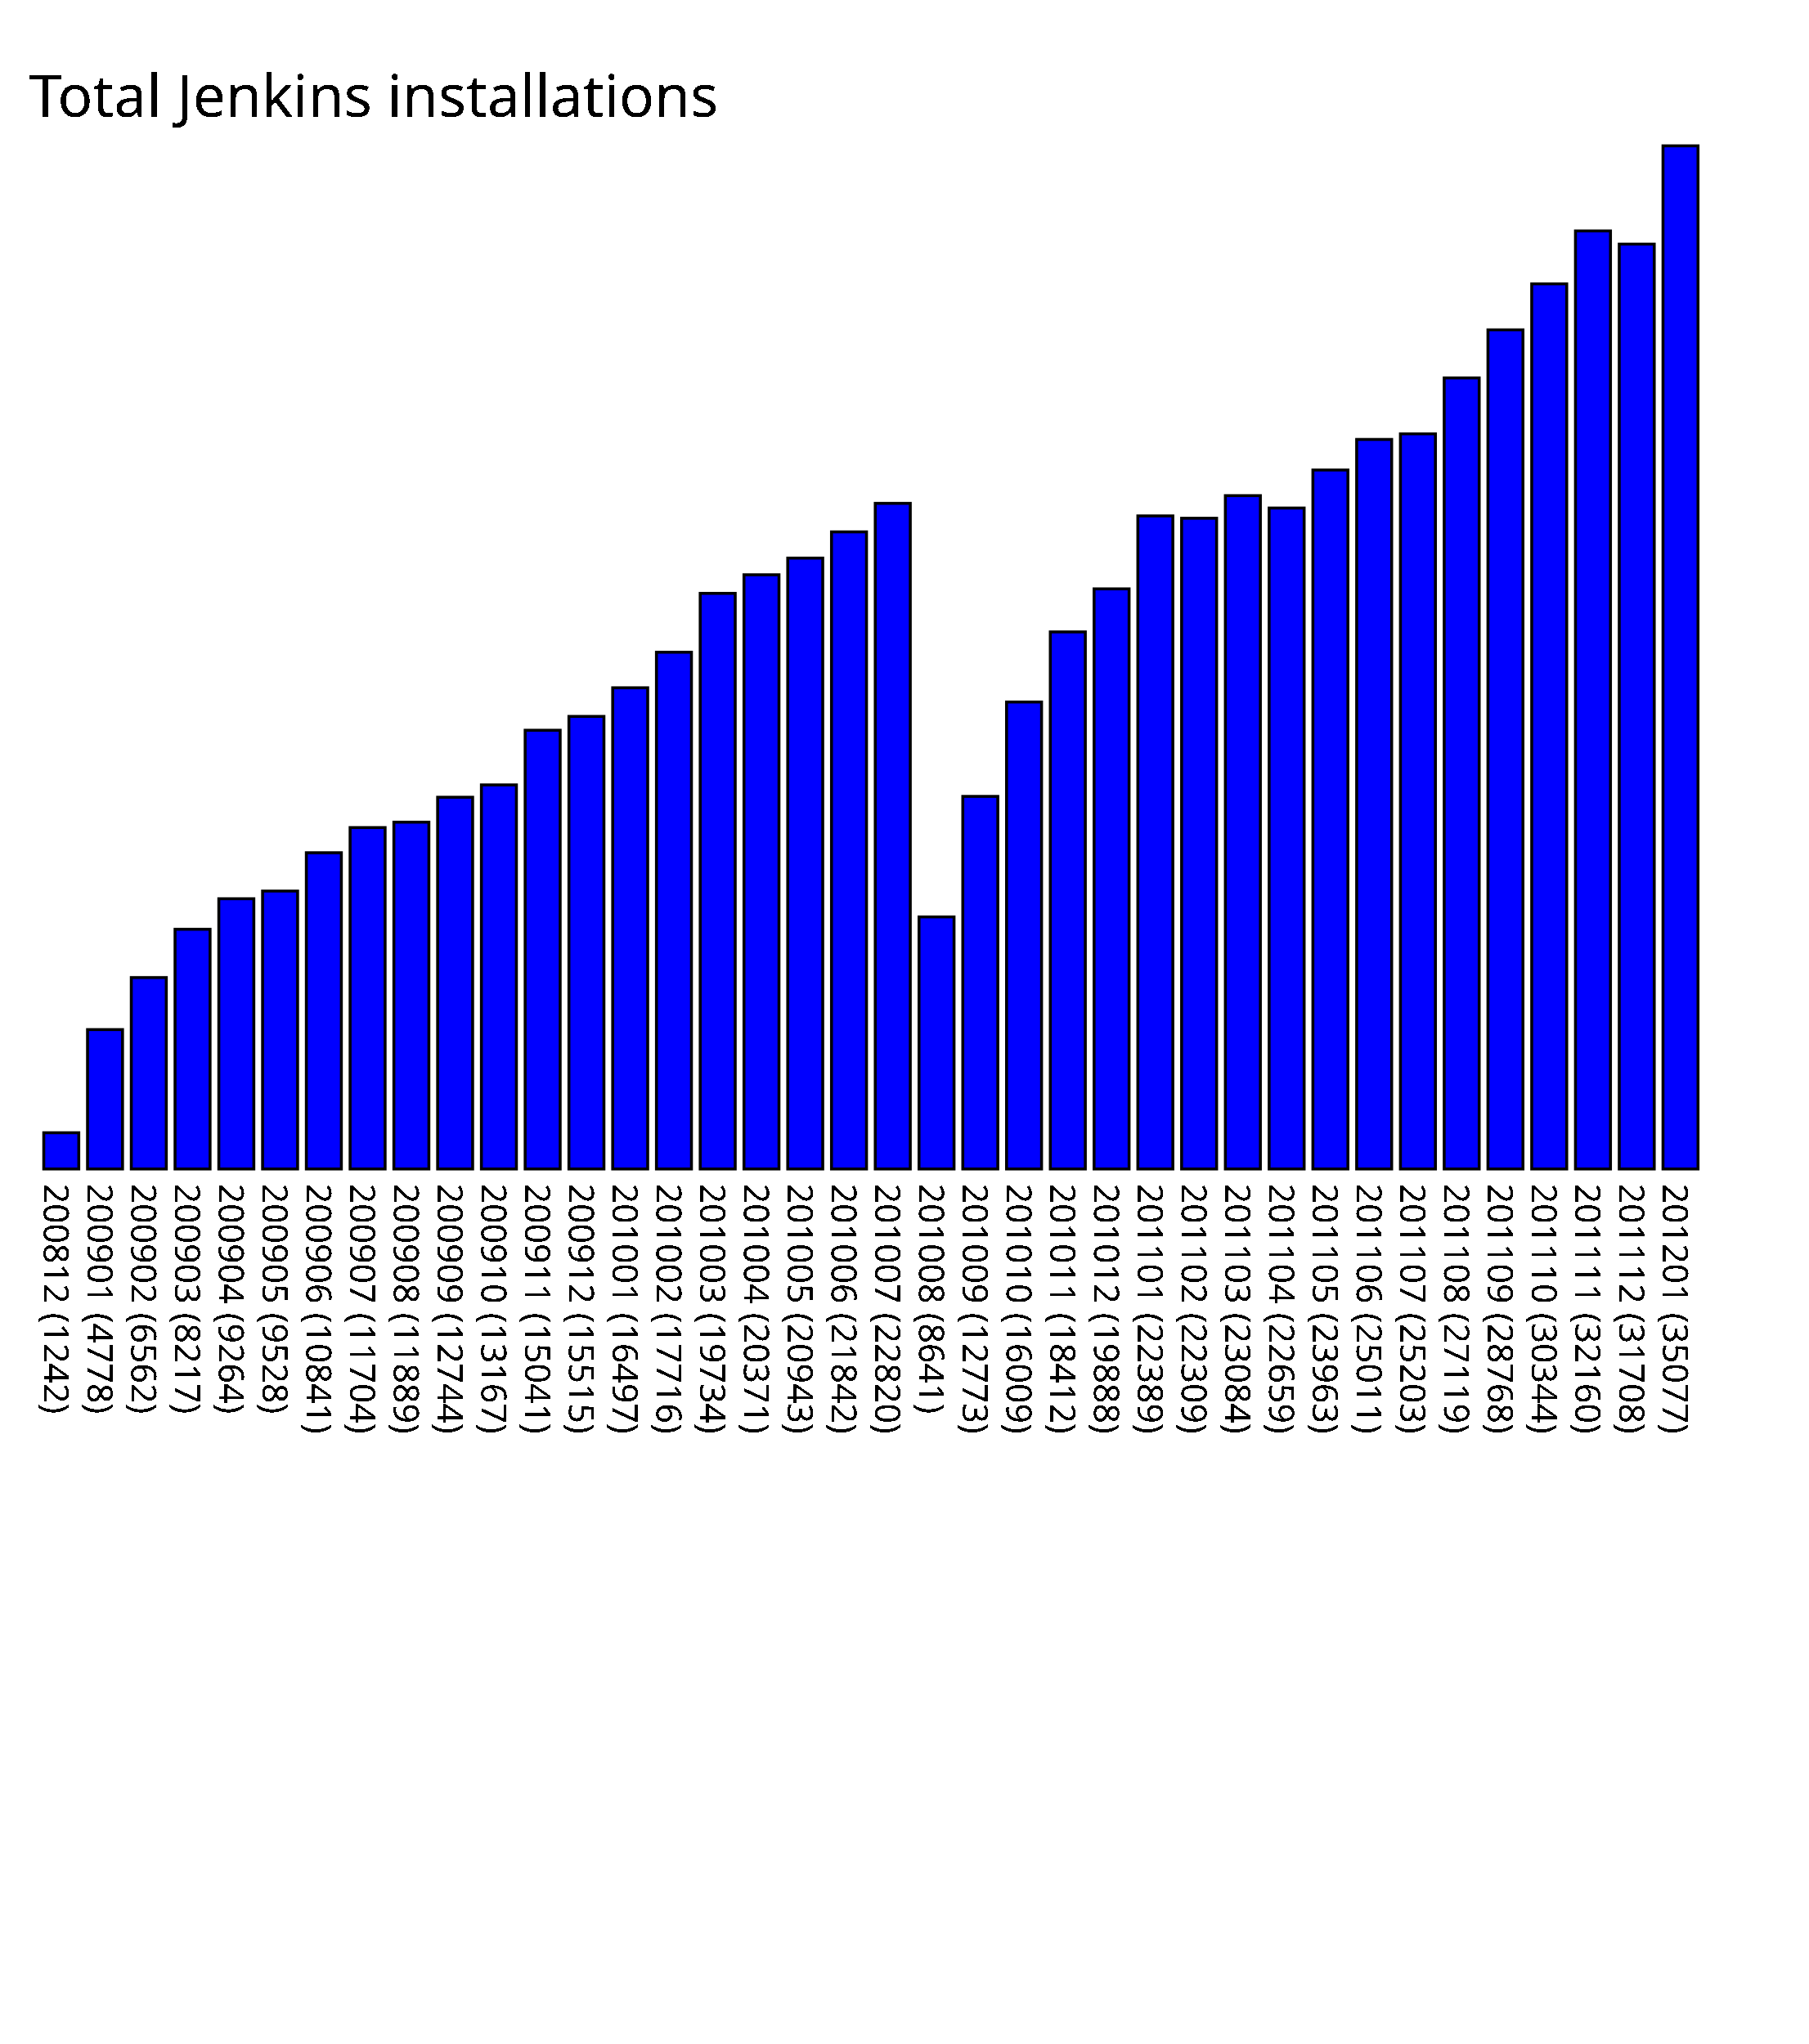
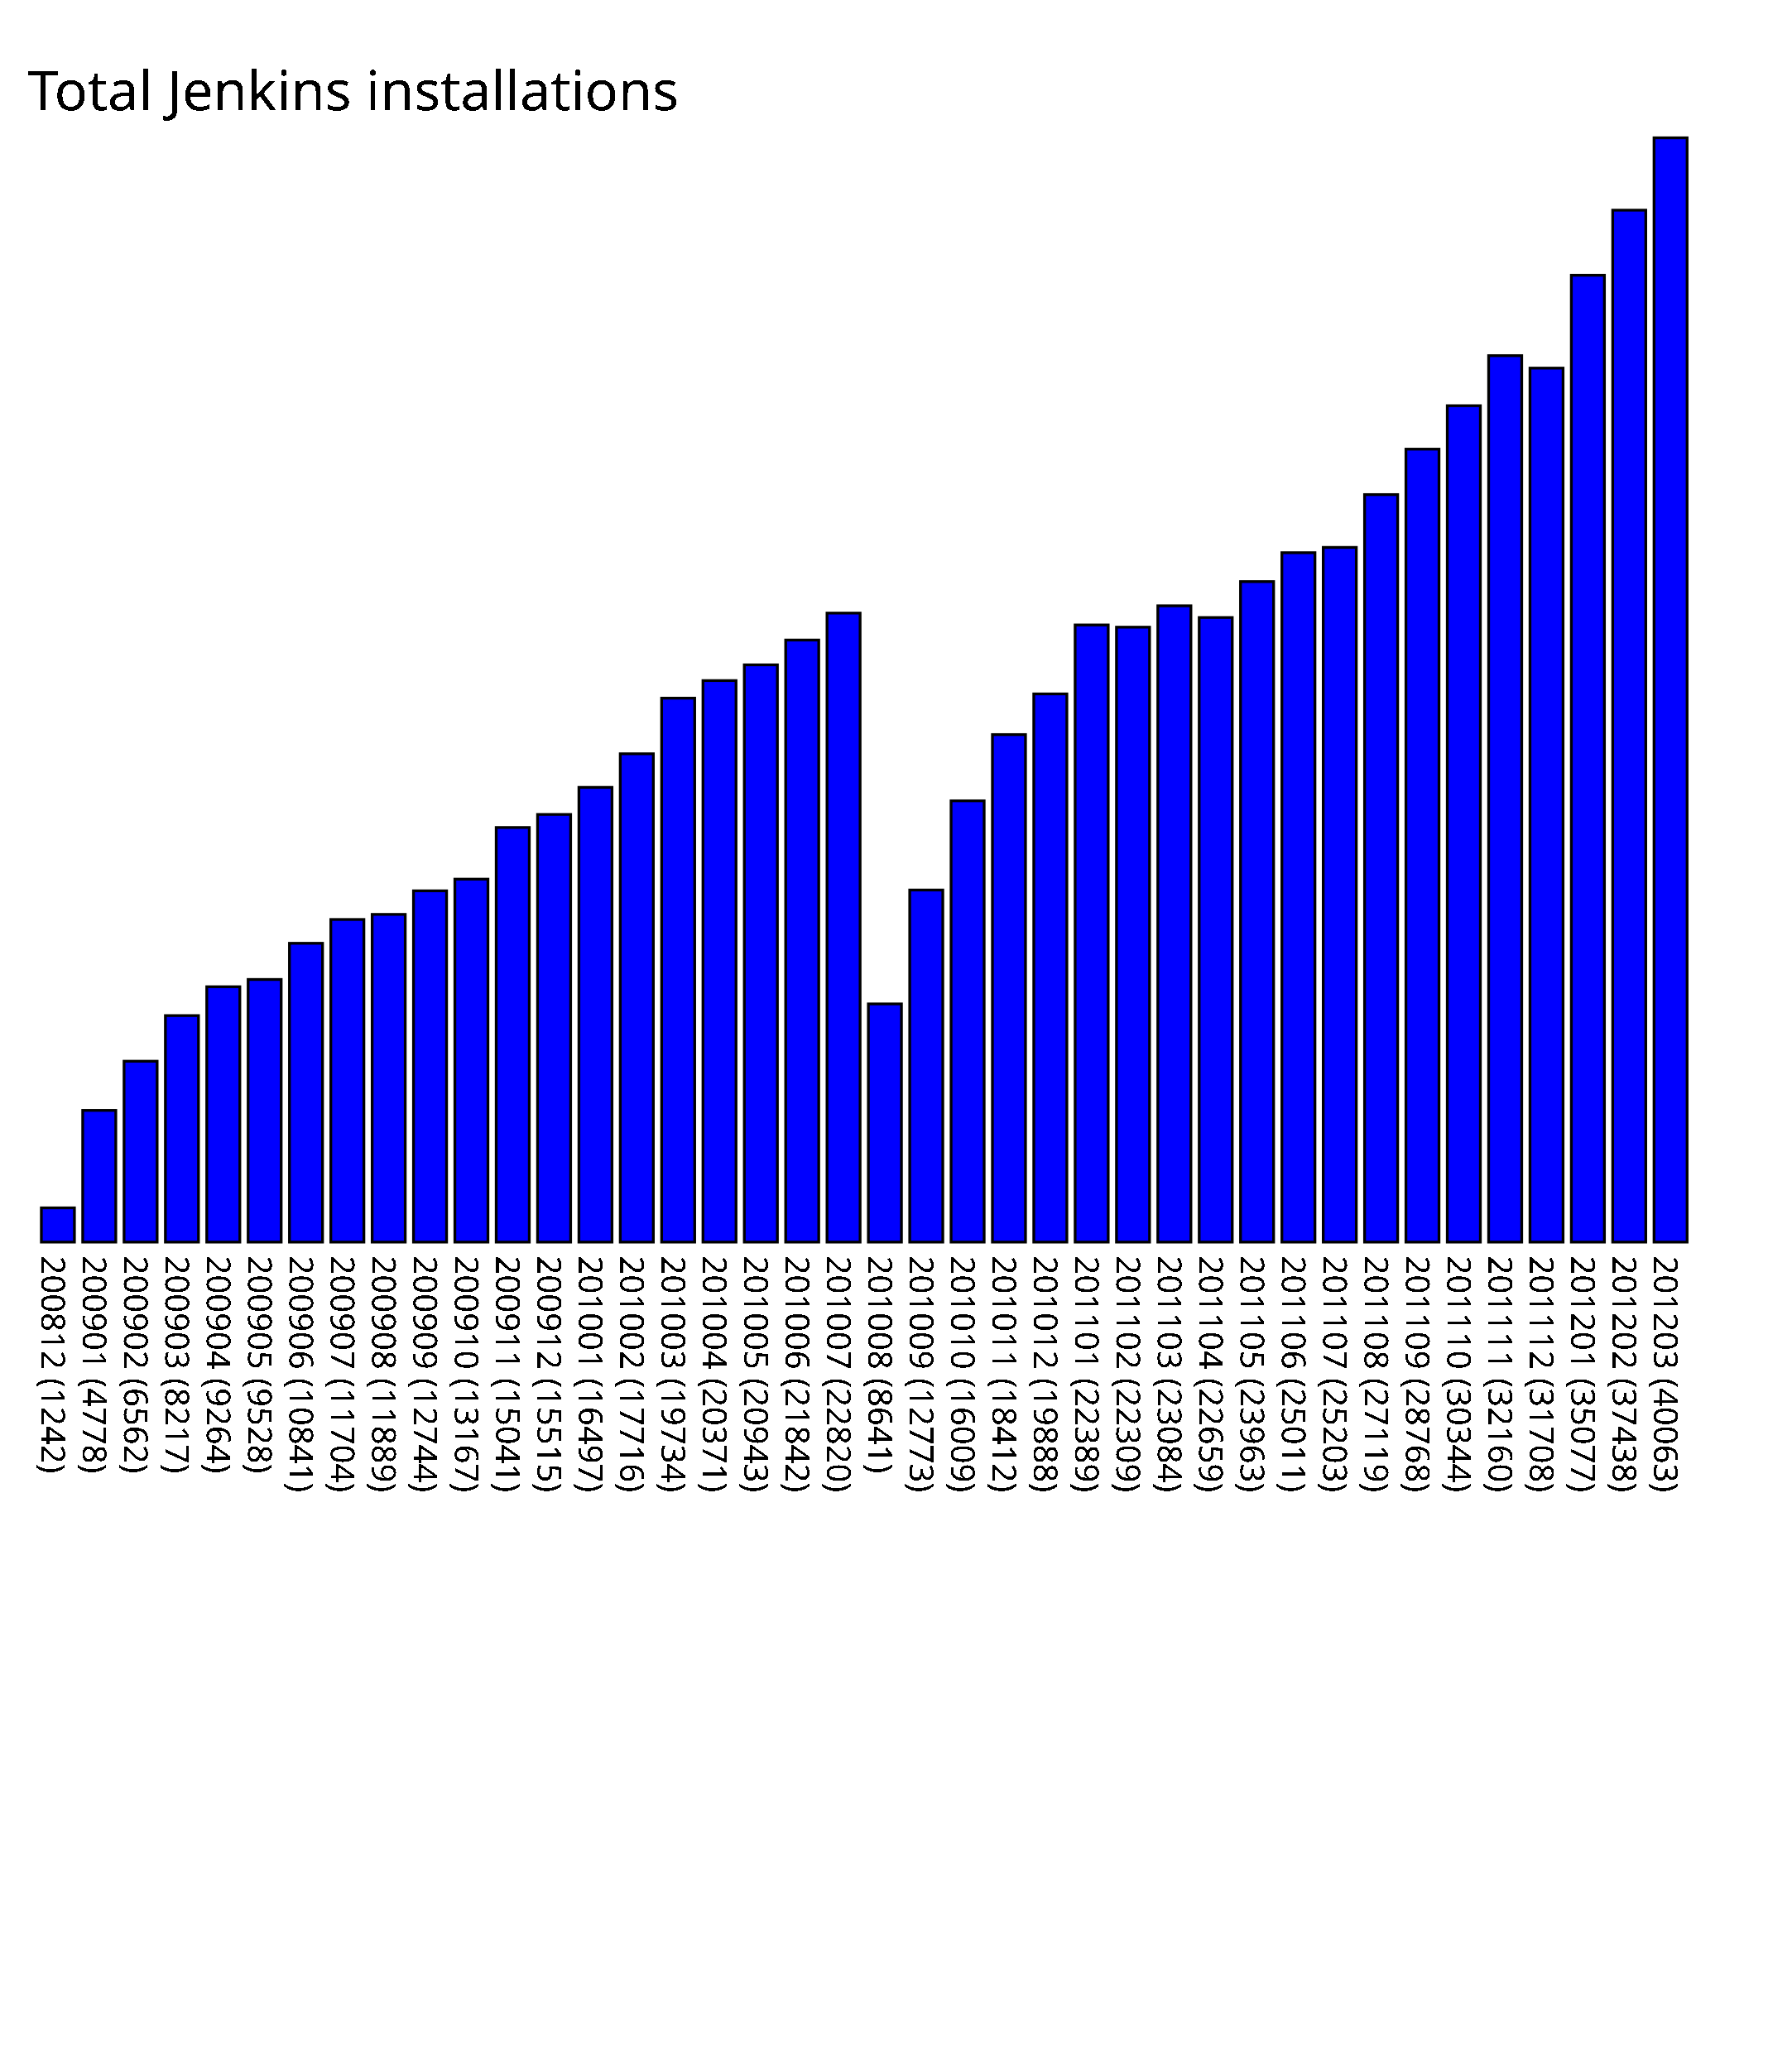
- <svg xmlns="http://www.w3.org/2000/svg" version="1.1" preserveAspectRatio="xMidYMid meet" viewBox="0 0 620 700.77">
-   <rect fill="blue" height="12.42" stroke="black" width="12" x="15" y="388.35" />
-   <text x="15" y="405.77" font-family="Tahoma" font-size="12" transform="rotate(90 15,405.77)" text-rendering="optimizeSpeed" fill="#000000;">200812 (1242)</text>
-   <rect fill="blue" height="47.78" stroke="black" width="12" x="30" y="352.99" />
-   <text x="30" y="405.77" font-family="Tahoma" font-size="12" transform="rotate(90 30,405.77)" text-rendering="optimizeSpeed" fill="#000000;">200901 (4778)</text>
-   <rect fill="blue" height="65.62" stroke="black" width="12" x="45" y="335.15" />
-   <text x="45" y="405.77" font-family="Tahoma" font-size="12" transform="rotate(90 45,405.77)" text-rendering="optimizeSpeed" fill="#000000;">200902 (6562)</text>
-   <rect fill="blue" height="82.17" stroke="black" width="12" x="60" y="318.60" />
-   <text x="60" y="405.77" font-family="Tahoma" font-size="12" transform="rotate(90 60,405.77)" text-rendering="optimizeSpeed" fill="#000000;">200903 (8217)</text>
-   <rect fill="blue" height="92.64" stroke="black" width="12" x="75" y="308.13" />
-   <text x="75" y="405.77" font-family="Tahoma" font-size="12" transform="rotate(90 75,405.77)" text-rendering="optimizeSpeed" fill="#000000;">200904 (9264)</text>
-   <rect fill="blue" height="95.28" stroke="black" width="12" x="90" y="305.49" />
-   <text x="90" y="405.77" font-family="Tahoma" font-size="12" transform="rotate(90 90,405.77)" text-rendering="optimizeSpeed" fill="#000000;">200905 (9528)</text>
-   <rect fill="blue" height="108.41" stroke="black" width="12" x="105" y="292.36" />
-   <text x="105" y="405.77" font-family="Tahoma" font-size="12" transform="rotate(90 105,405.77)" text-rendering="optimizeSpeed" fill="#000000;">200906 (10841)</text>
-   <rect fill="blue" height="117.04" stroke="black" width="12" x="120" y="283.73" />
-   <text x="120" y="405.77" font-family="Tahoma" font-size="12" transform="rotate(90 120,405.77)" text-rendering="optimizeSpeed" fill="#000000;">200907 (11704)</text>
-   <rect fill="blue" height="118.89" stroke="black" width="12" x="135" y="281.88" />
-   <text x="135" y="405.77" font-family="Tahoma" font-size="12" transform="rotate(90 135,405.77)" text-rendering="optimizeSpeed" fill="#000000;">200908 (11889)</text>
-   <rect fill="blue" height="127.44" stroke="black" width="12" x="150" y="273.33" />
-   <text x="150" y="405.77" font-family="Tahoma" font-size="12" transform="rotate(90 150,405.77)" text-rendering="optimizeSpeed" fill="#000000;">200909 (12744)</text>
-   <rect fill="blue" height="131.67" stroke="black" width="12" x="165" y="269.10" />
-   <text x="165" y="405.77" font-family="Tahoma" font-size="12" transform="rotate(90 165,405.77)" text-rendering="optimizeSpeed" fill="#000000;">200910 (13167)</text>
-   <rect fill="blue" height="150.41" stroke="black" width="12" x="180" y="250.36" />
-   <text x="180" y="405.77" font-family="Tahoma" font-size="12" transform="rotate(90 180,405.77)" text-rendering="optimizeSpeed" fill="#000000;">200911 (15041)</text>
-   <rect fill="blue" height="155.15" stroke="black" width="12" x="195" y="245.62" />
-   <text x="195" y="405.77" font-family="Tahoma" font-size="12" transform="rotate(90 195,405.77)" text-rendering="optimizeSpeed" fill="#000000;">200912 (15515)</text>
-   <rect fill="blue" height="164.97" stroke="black" width="12" x="210" y="235.80" />
-   <text x="210" y="405.77" font-family="Tahoma" font-size="12" transform="rotate(90 210,405.77)" text-rendering="optimizeSpeed" fill="#000000;">201001 (16497)</text>
-   <rect fill="blue" height="177.16" stroke="black" width="12" x="225" y="223.61" />
-   <text x="225" y="405.77" font-family="Tahoma" font-size="12" transform="rotate(90 225,405.77)" text-rendering="optimizeSpeed" fill="#000000;">201002 (17716)</text>
-   <rect fill="blue" height="197.34" stroke="black" width="12" x="240" y="203.43" />
-   <text x="240" y="405.77" font-family="Tahoma" font-size="12" transform="rotate(90 240,405.77)" text-rendering="optimizeSpeed" fill="#000000;">201003 (19734)</text>
-   <rect fill="blue" height="203.71" stroke="black" width="12" x="255" y="197.06" />
-   <text x="255" y="405.77" font-family="Tahoma" font-size="12" transform="rotate(90 255,405.77)" text-rendering="optimizeSpeed" fill="#000000;">201004 (20371)</text>
-   <rect fill="blue" height="209.43" stroke="black" width="12" x="270" y="191.34" />
-   <text x="270" y="405.77" font-family="Tahoma" font-size="12" transform="rotate(90 270,405.77)" text-rendering="optimizeSpeed" fill="#000000;">201005 (20943)</text>
-   <rect fill="blue" height="218.42" stroke="black" width="12" x="285" y="182.35" />
-   <text x="285" y="405.77" font-family="Tahoma" font-size="12" transform="rotate(90 285,405.77)" text-rendering="optimizeSpeed" fill="#000000;">201006 (21842)</text>
-   <rect fill="blue" height="228.2" stroke="black" width="12" x="300" y="172.57" />
-   <text x="300" y="405.77" font-family="Tahoma" font-size="12" transform="rotate(90 300,405.77)" text-rendering="optimizeSpeed" fill="#000000;">201007 (22820)</text>
-   <rect fill="blue" height="86.41" stroke="black" width="12" x="315" y="314.36" />
-   <text x="315" y="405.77" font-family="Tahoma" font-size="12" transform="rotate(90 315,405.77)" text-rendering="optimizeSpeed" fill="#000000;">201008 (8641)</text>
-   <rect fill="blue" height="127.73" stroke="black" width="12" x="330" y="273.04" />
-   <text x="330" y="405.77" font-family="Tahoma" font-size="12" transform="rotate(90 330,405.77)" text-rendering="optimizeSpeed" fill="#000000;">201009 (12773)</text>
-   <rect fill="blue" height="160.09" stroke="black" width="12" x="345" y="240.68" />
-   <text x="345" y="405.77" font-family="Tahoma" font-size="12" transform="rotate(90 345,405.77)" text-rendering="optimizeSpeed" fill="#000000;">201010 (16009)</text>
-   <rect fill="blue" height="184.12" stroke="black" width="12" x="360" y="216.65" />
-   <text x="360" y="405.77" font-family="Tahoma" font-size="12" transform="rotate(90 360,405.77)" text-rendering="optimizeSpeed" fill="#000000;">201011 (18412)</text>
-   <rect fill="blue" height="198.88" stroke="black" width="12" x="375" y="201.89" />
-   <text x="375" y="405.77" font-family="Tahoma" font-size="12" transform="rotate(90 375,405.77)" text-rendering="optimizeSpeed" fill="#000000;">201012 (19888)</text>
-   <rect fill="blue" height="223.89" stroke="black" width="12" x="390" y="176.88" />
-   <text x="390" y="405.77" font-family="Tahoma" font-size="12" transform="rotate(90 390,405.77)" text-rendering="optimizeSpeed" fill="#000000;">201101 (22389)</text>
-   <rect fill="blue" height="223.09" stroke="black" width="12" x="405" y="177.68" />
-   <text x="405" y="405.77" font-family="Tahoma" font-size="12" transform="rotate(90 405,405.77)" text-rendering="optimizeSpeed" fill="#000000;">201102 (22309)</text>
-   <rect fill="blue" height="230.84" stroke="black" width="12" x="420" y="169.93" />
-   <text x="420" y="405.77" font-family="Tahoma" font-size="12" transform="rotate(90 420,405.77)" text-rendering="optimizeSpeed" fill="#000000;">201103 (23084)</text>
-   <rect fill="blue" height="226.59" stroke="black" width="12" x="435" y="174.18" />
-   <text x="435" y="405.77" font-family="Tahoma" font-size="12" transform="rotate(90 435,405.77)" text-rendering="optimizeSpeed" fill="#000000;">201104 (22659)</text>
-   <rect fill="blue" height="239.63" stroke="black" width="12" x="450" y="161.14" />
-   <text x="450" y="405.77" font-family="Tahoma" font-size="12" transform="rotate(90 450,405.77)" text-rendering="optimizeSpeed" fill="#000000;">201105 (23963)</text>
-   <rect fill="blue" height="250.11" stroke="black" width="12" x="465" y="150.66" />
-   <text x="465" y="405.77" font-family="Tahoma" font-size="12" transform="rotate(90 465,405.77)" text-rendering="optimizeSpeed" fill="#000000;">201106 (25011)</text>
-   <rect fill="blue" height="252.03" stroke="black" width="12" x="480" y="148.74" />
-   <text x="480" y="405.77" font-family="Tahoma" font-size="12" transform="rotate(90 480,405.77)" text-rendering="optimizeSpeed" fill="#000000;">201107 (25203)</text>
-   <rect fill="blue" height="271.19" stroke="black" width="12" x="495" y="129.58" />
-   <text x="495" y="405.77" font-family="Tahoma" font-size="12" transform="rotate(90 495,405.77)" text-rendering="optimizeSpeed" fill="#000000;">201108 (27119)</text>
-   <rect fill="blue" height="287.68" stroke="black" width="12" x="510" y="113.09" />
-   <text x="510" y="405.77" font-family="Tahoma" font-size="12" transform="rotate(90 510,405.77)" text-rendering="optimizeSpeed" fill="#000000;">201109 (28768)</text>
-   <rect fill="blue" height="303.44" stroke="black" width="12" x="525" y="97.33" />
-   <text x="525" y="405.77" font-family="Tahoma" font-size="12" transform="rotate(90 525,405.77)" text-rendering="optimizeSpeed" fill="#000000;">201110 (30344)</text>
-   <rect fill="blue" height="321.6" stroke="black" width="12" x="540" y="79.17" />
-   <text x="540" y="405.77" font-family="Tahoma" font-size="12" transform="rotate(90 540,405.77)" text-rendering="optimizeSpeed" fill="#000000;">201111 (32160)</text>
-   <rect fill="blue" height="317.08" stroke="black" width="12" x="555" y="83.69" />
-   <text x="555" y="405.77" font-family="Tahoma" font-size="12" transform="rotate(90 555,405.77)" text-rendering="optimizeSpeed" fill="#000000;">201112 (31708)</text>
-   <rect fill="blue" height="350.77" stroke="black" width="12" x="570" y="50.00" />
-   <text x="570" y="405.77" font-family="Tahoma" font-size="12" transform="rotate(90 570,405.77)" text-rendering="optimizeSpeed" fill="#000000;">201201 (35077)</text>
+ <svg xmlns="http://www.w3.org/2000/svg" version="1.1" preserveAspectRatio="xMidYMid meet" viewBox="0 0 650 750.63">
+   <rect fill="blue" height="12.42" stroke="black" width="12" x="15" y="438.21" />
+   <text x="15" y="455.63" font-family="Tahoma" font-size="12" transform="rotate(90 15,455.63)" text-rendering="optimizeSpeed" fill="#000000;">200812 (1242)</text>
+   <rect fill="blue" height="47.78" stroke="black" width="12" x="30" y="402.85" />
+   <text x="30" y="455.63" font-family="Tahoma" font-size="12" transform="rotate(90 30,455.63)" text-rendering="optimizeSpeed" fill="#000000;">200901 (4778)</text>
+   <rect fill="blue" height="65.62" stroke="black" width="12" x="45" y="385.01" />
+   <text x="45" y="455.63" font-family="Tahoma" font-size="12" transform="rotate(90 45,455.63)" text-rendering="optimizeSpeed" fill="#000000;">200902 (6562)</text>
+   <rect fill="blue" height="82.17" stroke="black" width="12" x="60" y="368.46" />
+   <text x="60" y="455.63" font-family="Tahoma" font-size="12" transform="rotate(90 60,455.63)" text-rendering="optimizeSpeed" fill="#000000;">200903 (8217)</text>
+   <rect fill="blue" height="92.64" stroke="black" width="12" x="75" y="357.99" />
+   <text x="75" y="455.63" font-family="Tahoma" font-size="12" transform="rotate(90 75,455.63)" text-rendering="optimizeSpeed" fill="#000000;">200904 (9264)</text>
+   <rect fill="blue" height="95.28" stroke="black" width="12" x="90" y="355.35" />
+   <text x="90" y="455.63" font-family="Tahoma" font-size="12" transform="rotate(90 90,455.63)" text-rendering="optimizeSpeed" fill="#000000;">200905 (9528)</text>
+   <rect fill="blue" height="108.41" stroke="black" width="12" x="105" y="342.22" />
+   <text x="105" y="455.63" font-family="Tahoma" font-size="12" transform="rotate(90 105,455.63)" text-rendering="optimizeSpeed" fill="#000000;">200906 (10841)</text>
+   <rect fill="blue" height="117.04" stroke="black" width="12" x="120" y="333.59" />
+   <text x="120" y="455.63" font-family="Tahoma" font-size="12" transform="rotate(90 120,455.63)" text-rendering="optimizeSpeed" fill="#000000;">200907 (11704)</text>
+   <rect fill="blue" height="118.89" stroke="black" width="12" x="135" y="331.74" />
+   <text x="135" y="455.63" font-family="Tahoma" font-size="12" transform="rotate(90 135,455.63)" text-rendering="optimizeSpeed" fill="#000000;">200908 (11889)</text>
+   <rect fill="blue" height="127.44" stroke="black" width="12" x="150" y="323.19" />
+   <text x="150" y="455.63" font-family="Tahoma" font-size="12" transform="rotate(90 150,455.63)" text-rendering="optimizeSpeed" fill="#000000;">200909 (12744)</text>
+   <rect fill="blue" height="131.67" stroke="black" width="12" x="165" y="318.96" />
+   <text x="165" y="455.63" font-family="Tahoma" font-size="12" transform="rotate(90 165,455.63)" text-rendering="optimizeSpeed" fill="#000000;">200910 (13167)</text>
+   <rect fill="blue" height="150.41" stroke="black" width="12" x="180" y="300.22" />
+   <text x="180" y="455.63" font-family="Tahoma" font-size="12" transform="rotate(90 180,455.63)" text-rendering="optimizeSpeed" fill="#000000;">200911 (15041)</text>
+   <rect fill="blue" height="155.15" stroke="black" width="12" x="195" y="295.48" />
+   <text x="195" y="455.63" font-family="Tahoma" font-size="12" transform="rotate(90 195,455.63)" text-rendering="optimizeSpeed" fill="#000000;">200912 (15515)</text>
+   <rect fill="blue" height="164.97" stroke="black" width="12" x="210" y="285.66" />
+   <text x="210" y="455.63" font-family="Tahoma" font-size="12" transform="rotate(90 210,455.63)" text-rendering="optimizeSpeed" fill="#000000;">201001 (16497)</text>
+   <rect fill="blue" height="177.16" stroke="black" width="12" x="225" y="273.47" />
+   <text x="225" y="455.63" font-family="Tahoma" font-size="12" transform="rotate(90 225,455.63)" text-rendering="optimizeSpeed" fill="#000000;">201002 (17716)</text>
+   <rect fill="blue" height="197.34" stroke="black" width="12" x="240" y="253.29" />
+   <text x="240" y="455.63" font-family="Tahoma" font-size="12" transform="rotate(90 240,455.63)" text-rendering="optimizeSpeed" fill="#000000;">201003 (19734)</text>
+   <rect fill="blue" height="203.71" stroke="black" width="12" x="255" y="246.92" />
+   <text x="255" y="455.63" font-family="Tahoma" font-size="12" transform="rotate(90 255,455.63)" text-rendering="optimizeSpeed" fill="#000000;">201004 (20371)</text>
+   <rect fill="blue" height="209.43" stroke="black" width="12" x="270" y="241.20" />
+   <text x="270" y="455.63" font-family="Tahoma" font-size="12" transform="rotate(90 270,455.63)" text-rendering="optimizeSpeed" fill="#000000;">201005 (20943)</text>
+   <rect fill="blue" height="218.42" stroke="black" width="12" x="285" y="232.21" />
+   <text x="285" y="455.63" font-family="Tahoma" font-size="12" transform="rotate(90 285,455.63)" text-rendering="optimizeSpeed" fill="#000000;">201006 (21842)</text>
+   <rect fill="blue" height="228.2" stroke="black" width="12" x="300" y="222.43" />
+   <text x="300" y="455.63" font-family="Tahoma" font-size="12" transform="rotate(90 300,455.63)" text-rendering="optimizeSpeed" fill="#000000;">201007 (22820)</text>
+   <rect fill="blue" height="86.41" stroke="black" width="12" x="315" y="364.22" />
+   <text x="315" y="455.63" font-family="Tahoma" font-size="12" transform="rotate(90 315,455.63)" text-rendering="optimizeSpeed" fill="#000000;">201008 (8641)</text>
+   <rect fill="blue" height="127.73" stroke="black" width="12" x="330" y="322.90" />
+   <text x="330" y="455.63" font-family="Tahoma" font-size="12" transform="rotate(90 330,455.63)" text-rendering="optimizeSpeed" fill="#000000;">201009 (12773)</text>
+   <rect fill="blue" height="160.09" stroke="black" width="12" x="345" y="290.54" />
+   <text x="345" y="455.63" font-family="Tahoma" font-size="12" transform="rotate(90 345,455.63)" text-rendering="optimizeSpeed" fill="#000000;">201010 (16009)</text>
+   <rect fill="blue" height="184.12" stroke="black" width="12" x="360" y="266.51" />
+   <text x="360" y="455.63" font-family="Tahoma" font-size="12" transform="rotate(90 360,455.63)" text-rendering="optimizeSpeed" fill="#000000;">201011 (18412)</text>
+   <rect fill="blue" height="198.88" stroke="black" width="12" x="375" y="251.75" />
+   <text x="375" y="455.63" font-family="Tahoma" font-size="12" transform="rotate(90 375,455.63)" text-rendering="optimizeSpeed" fill="#000000;">201012 (19888)</text>
+   <rect fill="blue" height="223.89" stroke="black" width="12" x="390" y="226.74" />
+   <text x="390" y="455.63" font-family="Tahoma" font-size="12" transform="rotate(90 390,455.63)" text-rendering="optimizeSpeed" fill="#000000;">201101 (22389)</text>
+   <rect fill="blue" height="223.09" stroke="black" width="12" x="405" y="227.54" />
+   <text x="405" y="455.63" font-family="Tahoma" font-size="12" transform="rotate(90 405,455.63)" text-rendering="optimizeSpeed" fill="#000000;">201102 (22309)</text>
+   <rect fill="blue" height="230.84" stroke="black" width="12" x="420" y="219.79" />
+   <text x="420" y="455.63" font-family="Tahoma" font-size="12" transform="rotate(90 420,455.63)" text-rendering="optimizeSpeed" fill="#000000;">201103 (23084)</text>
+   <rect fill="blue" height="226.59" stroke="black" width="12" x="435" y="224.04" />
+   <text x="435" y="455.63" font-family="Tahoma" font-size="12" transform="rotate(90 435,455.63)" text-rendering="optimizeSpeed" fill="#000000;">201104 (22659)</text>
+   <rect fill="blue" height="239.63" stroke="black" width="12" x="450" y="211.00" />
+   <text x="450" y="455.63" font-family="Tahoma" font-size="12" transform="rotate(90 450,455.63)" text-rendering="optimizeSpeed" fill="#000000;">201105 (23963)</text>
+   <rect fill="blue" height="250.11" stroke="black" width="12" x="465" y="200.52" />
+   <text x="465" y="455.63" font-family="Tahoma" font-size="12" transform="rotate(90 465,455.63)" text-rendering="optimizeSpeed" fill="#000000;">201106 (25011)</text>
+   <rect fill="blue" height="252.03" stroke="black" width="12" x="480" y="198.60" />
+   <text x="480" y="455.63" font-family="Tahoma" font-size="12" transform="rotate(90 480,455.63)" text-rendering="optimizeSpeed" fill="#000000;">201107 (25203)</text>
+   <rect fill="blue" height="271.19" stroke="black" width="12" x="495" y="179.44" />
+   <text x="495" y="455.63" font-family="Tahoma" font-size="12" transform="rotate(90 495,455.63)" text-rendering="optimizeSpeed" fill="#000000;">201108 (27119)</text>
+   <rect fill="blue" height="287.68" stroke="black" width="12" x="510" y="162.95" />
+   <text x="510" y="455.63" font-family="Tahoma" font-size="12" transform="rotate(90 510,455.63)" text-rendering="optimizeSpeed" fill="#000000;">201109 (28768)</text>
+   <rect fill="blue" height="303.44" stroke="black" width="12" x="525" y="147.19" />
+   <text x="525" y="455.63" font-family="Tahoma" font-size="12" transform="rotate(90 525,455.63)" text-rendering="optimizeSpeed" fill="#000000;">201110 (30344)</text>
+   <rect fill="blue" height="321.6" stroke="black" width="12" x="540" y="129.03" />
+   <text x="540" y="455.63" font-family="Tahoma" font-size="12" transform="rotate(90 540,455.63)" text-rendering="optimizeSpeed" fill="#000000;">201111 (32160)</text>
+   <rect fill="blue" height="317.08" stroke="black" width="12" x="555" y="133.55" />
+   <text x="555" y="455.63" font-family="Tahoma" font-size="12" transform="rotate(90 555,455.63)" text-rendering="optimizeSpeed" fill="#000000;">201112 (31708)</text>
+   <rect fill="blue" height="350.77" stroke="black" width="12" x="570" y="99.86" />
+   <text x="570" y="455.63" font-family="Tahoma" font-size="12" transform="rotate(90 570,455.63)" text-rendering="optimizeSpeed" fill="#000000;">201201 (35077)</text>
+   <rect fill="blue" height="374.38" stroke="black" width="12" x="585" y="76.25" />
+   <text x="585" y="455.63" font-family="Tahoma" font-size="12" transform="rotate(90 585,455.63)" text-rendering="optimizeSpeed" fill="#000000;">201202 (37438)</text>
+   <rect fill="blue" height="400.63" stroke="black" width="12" x="600" y="50.00" />
+   <text x="600" y="455.63" font-family="Tahoma" font-size="12" transform="rotate(90 600,455.63)" text-rendering="optimizeSpeed" fill="#000000;">201203 (40063)</text>
  <text x="10" y="40" font-family="Tahoma" font-size="20" text-rendering="optimizeSpeed" fill="#000000;">Total Jenkins installations</text>
</svg>
